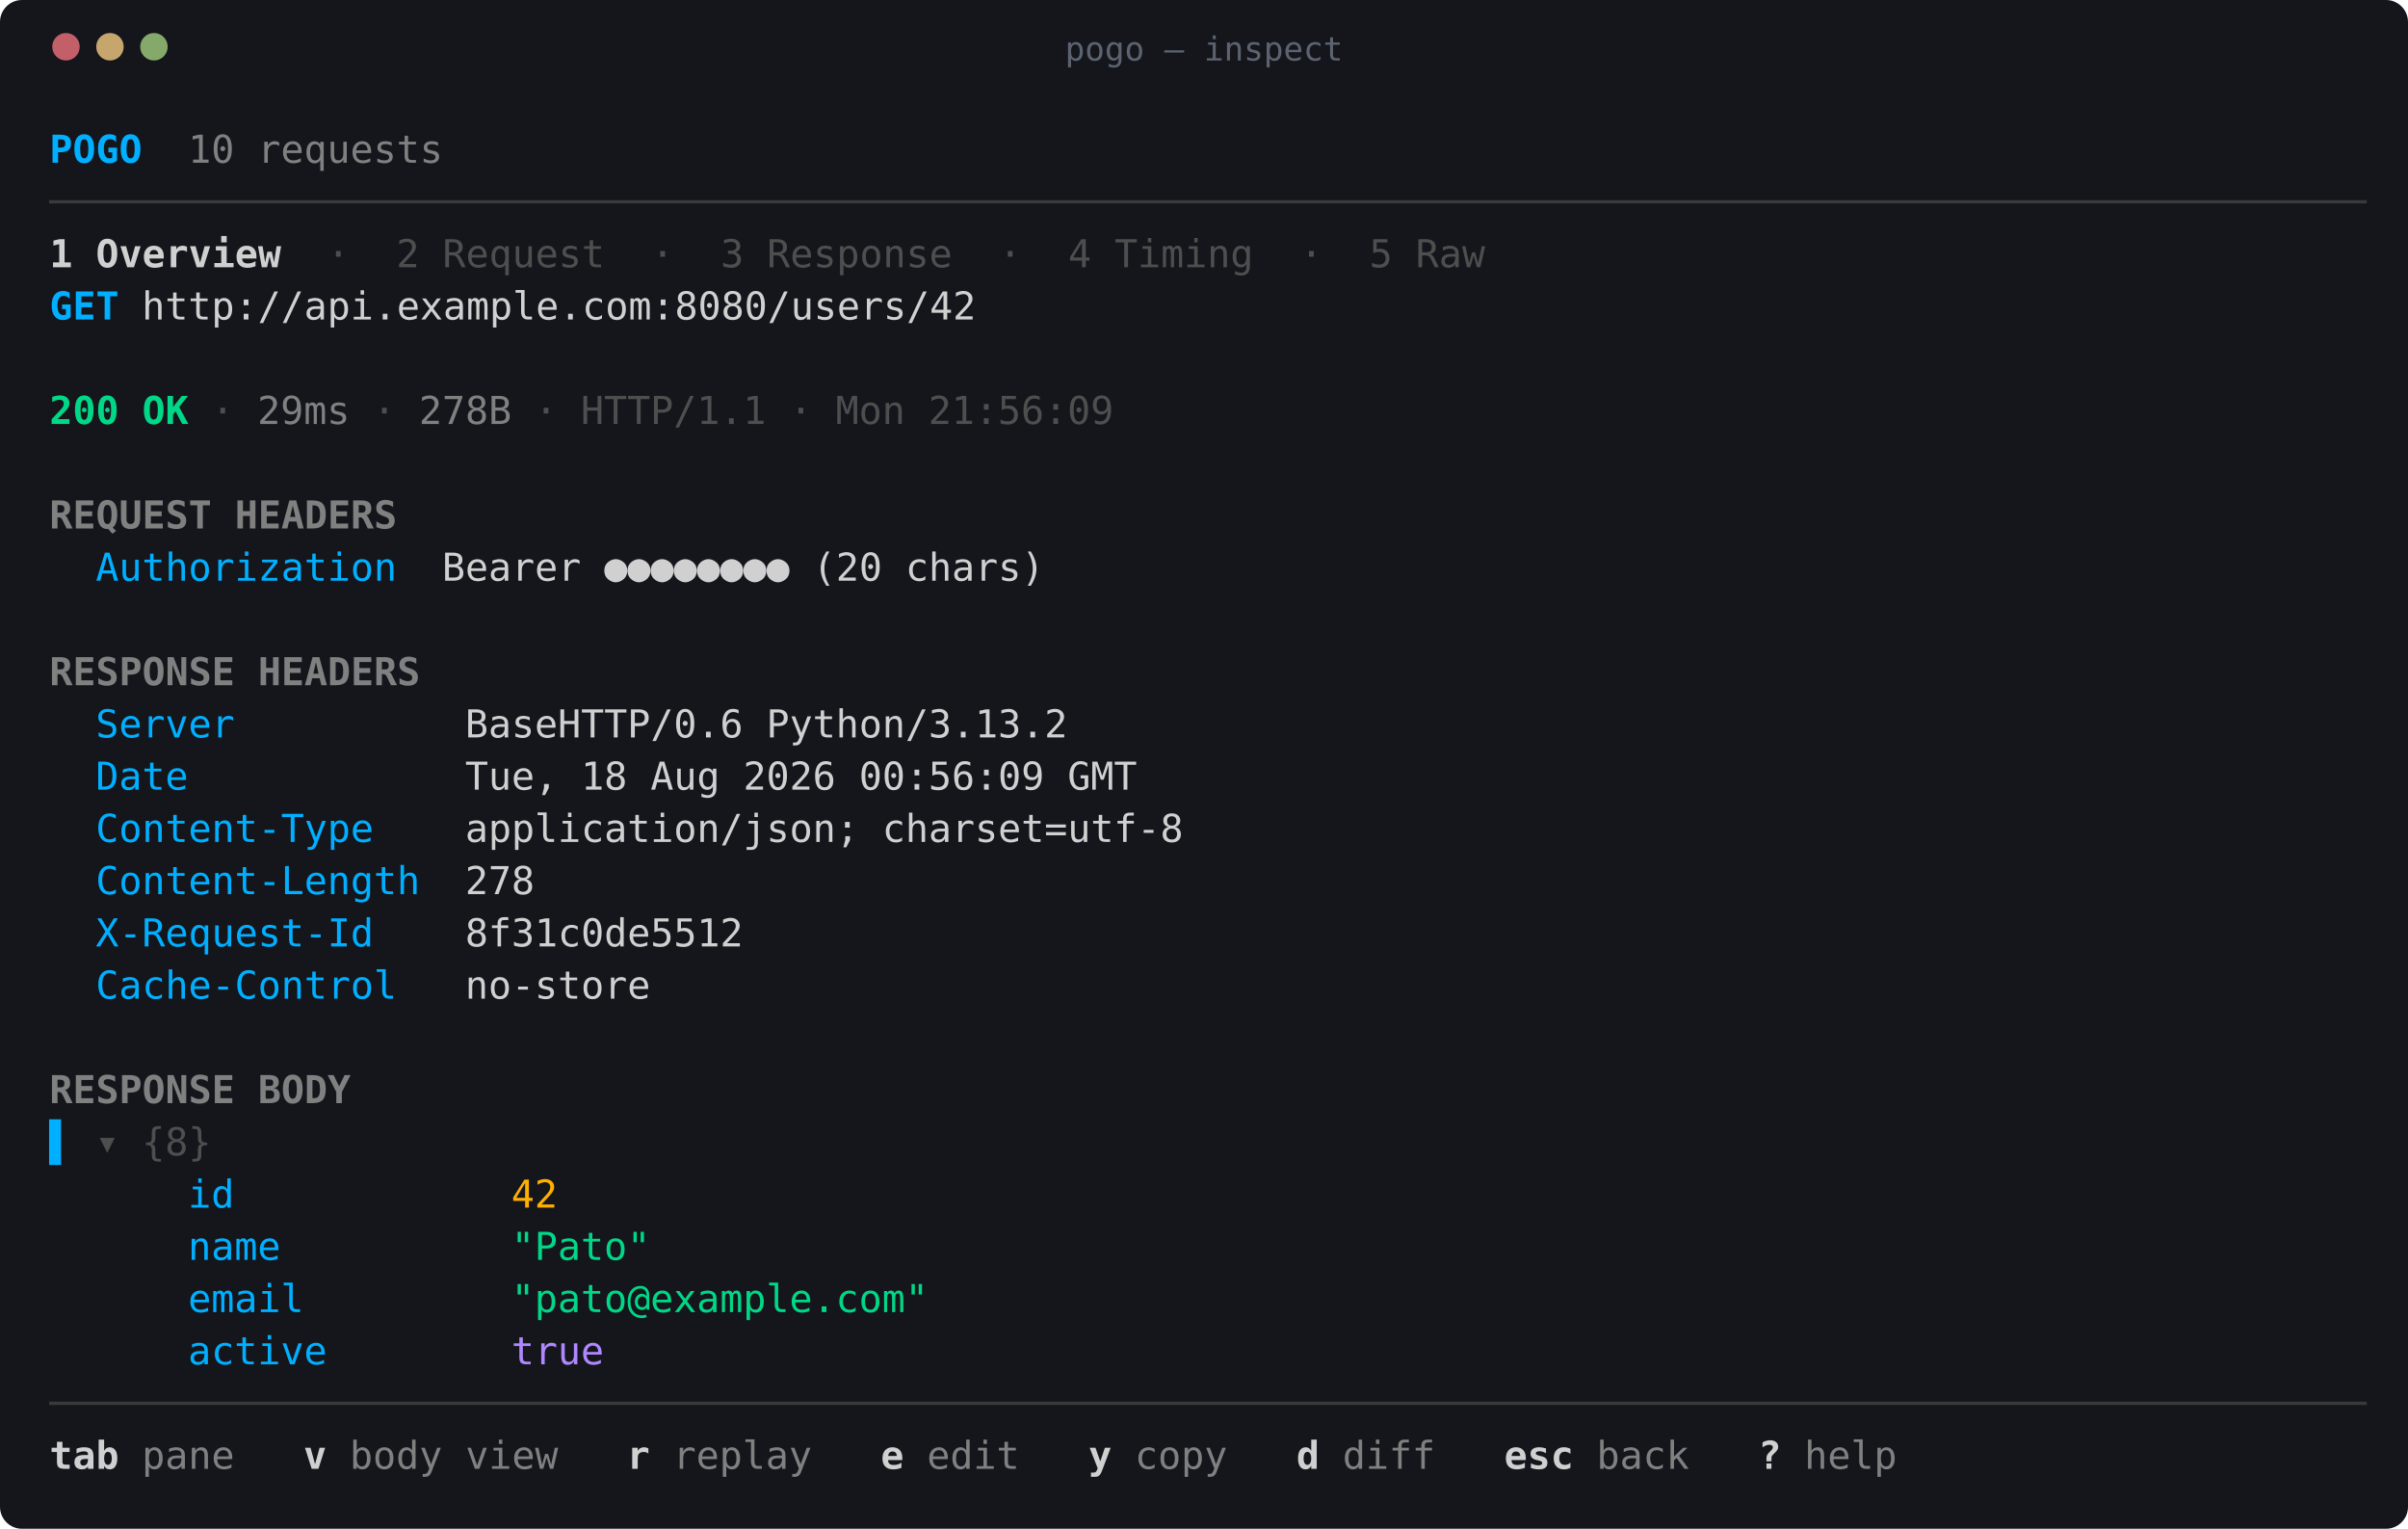
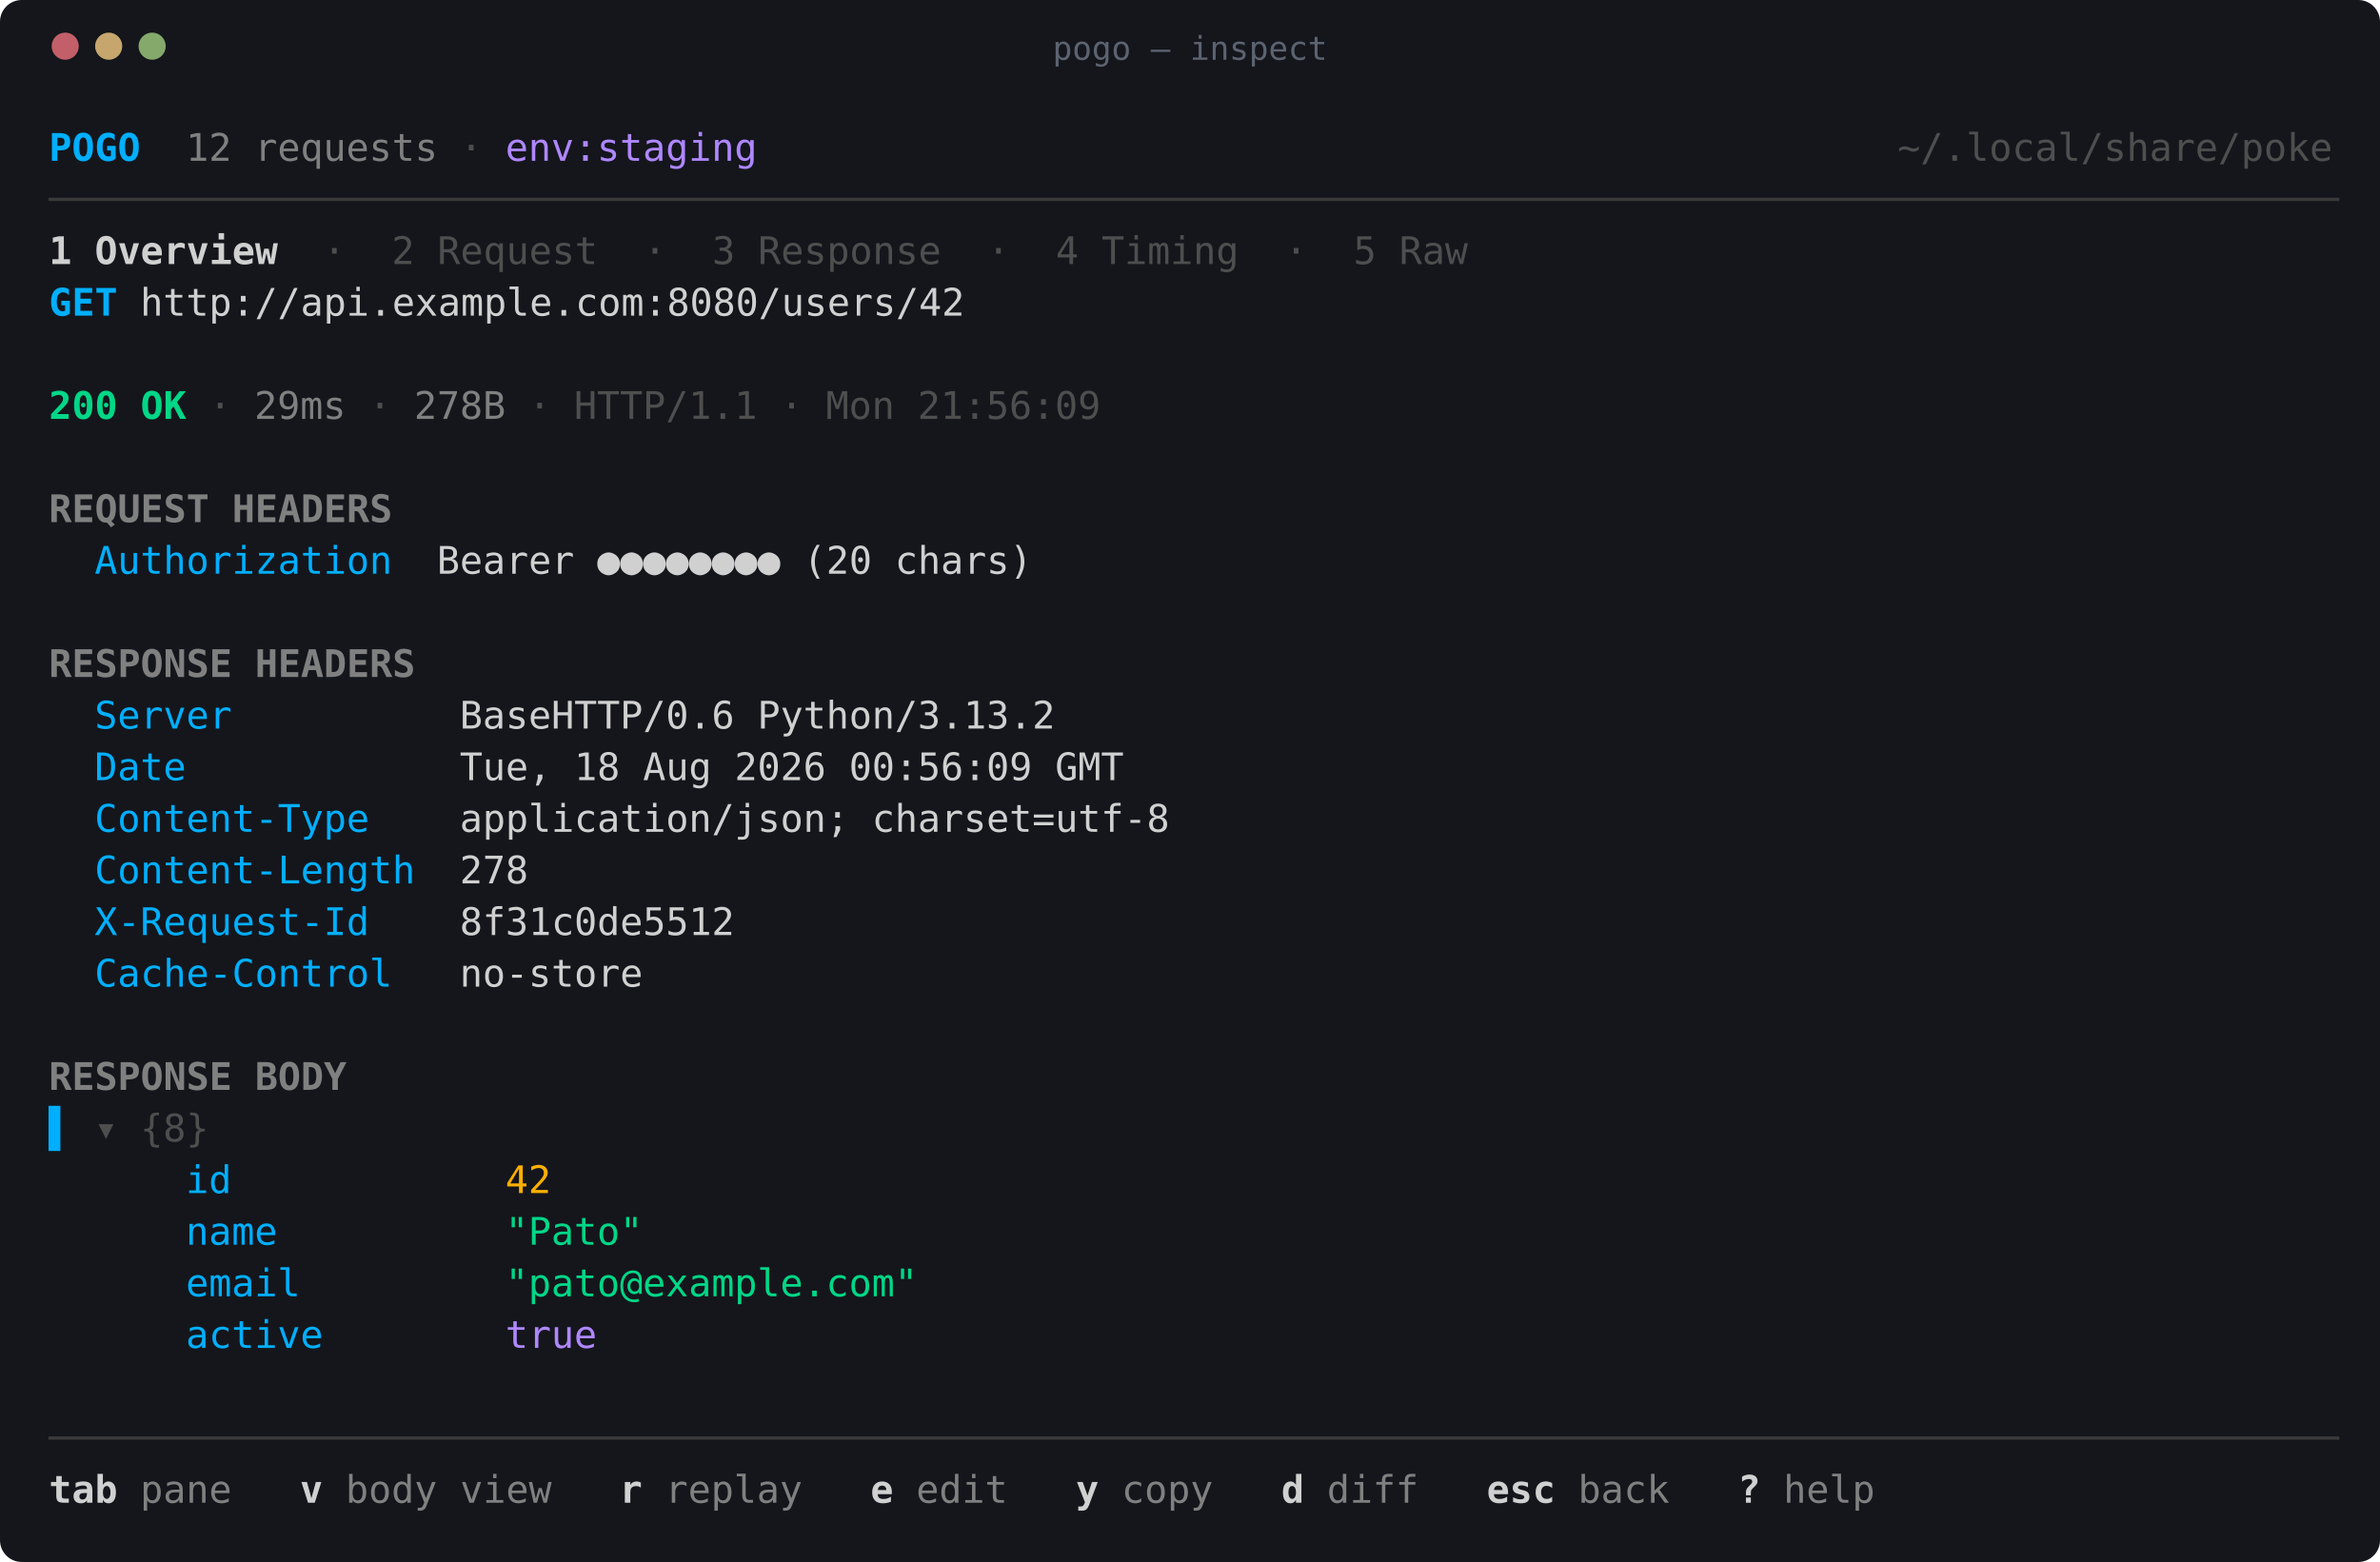
- <svg xmlns="http://www.w3.org/2000/svg" width="876" height="556" viewBox="0 0 876 556" font-family="ui-monospace,SFMono-Regular,Menlo,Consolas,'DejaVu Sans Mono',monospace" font-size="14.0">
-   <rect width="876" height="556" rx="8" fill="#14161c" />
+ <svg xmlns="http://www.w3.org/2000/svg" width="876" height="575" viewBox="0 0 876 575" font-family="ui-monospace,SFMono-Regular,Menlo,Consolas,'DejaVu Sans Mono',monospace" font-size="14.0">
+   <rect width="876" height="575" rx="8" fill="#14161c" />
  <circle cx="24" cy="17" r="5" fill="#e06c75" opacity="0.85" />
  <circle cx="40" cy="17" r="5" fill="#e5c07b" opacity="0.85" />
  <circle cx="56" cy="17" r="5" fill="#98c379" opacity="0.85" />
  <text x="438" y="22" fill="#5c6370" font-size="12" text-anchor="middle">pogo — inspect</text>
  <text x="18.0" y="59.2" fill="#00afff" font-weight="600" xml:space="preserve">POGO</text>
  <text x="51.6" y="59.2" fill="#c8ccd4" xml:space="preserve">  </text>
-   <text x="68.4" y="59.2" fill="#808080" xml:space="preserve">10 requests</text>
-   <text x="160.8" y="59.2" fill="#c8ccd4" xml:space="preserve">                                                                                   </text>
+   <text x="68.4" y="59.2" fill="#808080" xml:space="preserve">12 requests</text>
+   <text x="160.8" y="59.2" fill="#4e4e4e" xml:space="preserve"> · </text>
+   <text x="186.0" y="59.2" fill="#af87ff" xml:space="preserve">env:staging</text>
+   <text x="278.4" y="59.2" fill="#c8ccd4" xml:space="preserve">                                                  </text>
+   <text x="698.4" y="59.2" fill="#4e4e4e" xml:space="preserve">~/.local/share/poke</text>
  <text x="18.0" y="78.2" fill="#3a3a3a" xml:space="preserve">────────────────────────────────────────────────────────────────────────────────────────────────────</text>
  <text x="18.0" y="97.2" fill="#d0d0d0" font-weight="600" xml:space="preserve">1 Overview</text>
  <text x="102.0" y="97.2" fill="#4e4e4e" xml:space="preserve">  ·  2 Request  ·  3 Response  ·  4 Timing  ·  5 Raw</text>
  <text x="538.8" y="97.2" fill="#c8ccd4" xml:space="preserve">                                      </text>
  <text x="18.0" y="116.2" fill="#00afff" font-weight="600" xml:space="preserve">GET</text>
  <text x="43.2" y="116.2" fill="#c8ccd4" xml:space="preserve"> </text>
  <text x="51.6" y="116.2" fill="#d0d0d0" xml:space="preserve">http://api.example.com:8080/users/42</text>
  <text x="354.0" y="116.2" fill="#c8ccd4" xml:space="preserve">                                                            </text>
  <text x="18.0" y="135.2" fill="#c8ccd4" xml:space="preserve">                                                                                                    </text>
  <text x="18.0" y="154.2" fill="#00d787" font-weight="600" xml:space="preserve">200 OK</text>
  <text x="68.4" y="154.2" fill="#4e4e4e" xml:space="preserve"> · </text>
  <text x="93.6" y="154.2" fill="#808080" xml:space="preserve">29ms</text>
  <text x="127.2" y="154.2" fill="#4e4e4e" xml:space="preserve"> · </text>
  <text x="152.4" y="154.2" fill="#808080" xml:space="preserve">278B</text>
  <text x="186.0" y="154.2" fill="#4e4e4e" xml:space="preserve"> · HTTP/1.1 · Mon 21:56:09</text>
  <text x="404.4" y="154.2" fill="#c8ccd4" xml:space="preserve">                                                      </text>
  <text x="18.0" y="173.2" fill="#c8ccd4" xml:space="preserve">                                                                                                    </text>
  <text x="18.0" y="192.2" fill="#808080" font-weight="600" xml:space="preserve">REQUEST HEADERS</text>
  <text x="144.0" y="192.2" fill="#c8ccd4" xml:space="preserve">                                                                                     </text>
  <text x="18.0" y="211.2" fill="#c8ccd4" xml:space="preserve">  </text>
  <text x="34.8" y="211.2" fill="#00afff" xml:space="preserve">Authorization</text>
  <text x="144.0" y="211.2" fill="#c8ccd4" xml:space="preserve">  </text>
  <text x="160.8" y="211.2" fill="#d0d0d0" xml:space="preserve">Bearer ●●●●●●●● (20 chars)</text>
  <text x="379.2" y="211.2" fill="#c8ccd4" xml:space="preserve">                                                         </text>
  <text x="18.0" y="230.2" fill="#c8ccd4" xml:space="preserve">                                                                                                    </text>
  <text x="18.0" y="249.2" fill="#808080" font-weight="600" xml:space="preserve">RESPONSE HEADERS</text>
  <text x="152.4" y="249.2" fill="#c8ccd4" xml:space="preserve">                                                                                    </text>
  <text x="18.0" y="268.2" fill="#c8ccd4" xml:space="preserve">  </text>
  <text x="34.8" y="268.2" fill="#00afff" xml:space="preserve">Server        </text>
  <text x="152.4" y="268.2" fill="#c8ccd4" xml:space="preserve">  </text>
  <text x="169.2" y="268.2" fill="#d0d0d0" xml:space="preserve">BaseHTTP/0.6 Python/3.13.2</text>
  <text x="387.6" y="268.2" fill="#c8ccd4" xml:space="preserve">                                                        </text>
  <text x="18.0" y="287.2" fill="#c8ccd4" xml:space="preserve">  </text>
  <text x="34.8" y="287.2" fill="#00afff" xml:space="preserve">Date          </text>
  <text x="152.4" y="287.2" fill="#c8ccd4" xml:space="preserve">  </text>
  <text x="169.2" y="287.2" fill="#d0d0d0" xml:space="preserve">Tue, 18 Aug 2026 00:56:09 GMT</text>
  <text x="412.8" y="287.2" fill="#c8ccd4" xml:space="preserve">                                                     </text>
  <text x="18.0" y="306.2" fill="#c8ccd4" xml:space="preserve">  </text>
  <text x="34.8" y="306.2" fill="#00afff" xml:space="preserve">Content-Type  </text>
  <text x="152.4" y="306.2" fill="#c8ccd4" xml:space="preserve">  </text>
  <text x="169.2" y="306.2" fill="#d0d0d0" xml:space="preserve">application/json; charset=utf-8</text>
  <text x="429.6" y="306.2" fill="#c8ccd4" xml:space="preserve">                                                   </text>
  <text x="18.0" y="325.2" fill="#c8ccd4" xml:space="preserve">  </text>
  <text x="34.8" y="325.2" fill="#00afff" xml:space="preserve">Content-Length</text>
  <text x="152.4" y="325.2" fill="#c8ccd4" xml:space="preserve">  </text>
  <text x="169.2" y="325.2" fill="#d0d0d0" xml:space="preserve">278</text>
  <text x="194.4" y="325.2" fill="#c8ccd4" xml:space="preserve">                                                                               </text>
  <text x="18.0" y="344.2" fill="#c8ccd4" xml:space="preserve">  </text>
  <text x="34.8" y="344.2" fill="#00afff" xml:space="preserve">X-Request-Id  </text>
  <text x="152.4" y="344.2" fill="#c8ccd4" xml:space="preserve">  </text>
  <text x="169.2" y="344.2" fill="#d0d0d0" xml:space="preserve">8f31c0de5512</text>
  <text x="270.0" y="344.2" fill="#c8ccd4" xml:space="preserve">                                                                      </text>
  <text x="18.0" y="363.2" fill="#c8ccd4" xml:space="preserve">  </text>
  <text x="34.8" y="363.2" fill="#00afff" xml:space="preserve">Cache-Control </text>
  <text x="152.4" y="363.2" fill="#c8ccd4" xml:space="preserve">  </text>
  <text x="169.2" y="363.2" fill="#d0d0d0" xml:space="preserve">no-store</text>
  <text x="236.4" y="363.2" fill="#c8ccd4" xml:space="preserve">                                                                          </text>
  <text x="18.0" y="382.2" fill="#c8ccd4" xml:space="preserve">                                                                                                    </text>
  <text x="18.0" y="401.2" fill="#808080" font-weight="600" xml:space="preserve">RESPONSE BODY</text>
  <text x="127.2" y="401.2" fill="#c8ccd4" xml:space="preserve">                                                                                       </text>
  <text x="18.0" y="420.2" fill="#00afff" font-weight="600" xml:space="preserve">▌ </text>
  <text x="34.8" y="420.2" fill="#4e4e4e" xml:space="preserve">▾</text>
  <text x="43.2" y="420.2" fill="#c8ccd4" xml:space="preserve"> </text>
  <text x="51.6" y="420.2" fill="#4e4e4e" xml:space="preserve">{8}</text>
  <text x="76.8" y="420.2" fill="#c8ccd4" xml:space="preserve">                                                                                             </text>
  <text x="18.0" y="439.2" fill="#c8ccd4" xml:space="preserve">      </text>
  <text x="68.4" y="439.2" fill="#00afff" xml:space="preserve">id</text>
  <text x="85.2" y="439.2" fill="#c8ccd4" xml:space="preserve">            </text>
  <text x="186.0" y="439.2" fill="#ffaf00" xml:space="preserve">42</text>
  <text x="202.8" y="439.2" fill="#c8ccd4" xml:space="preserve">                                                                              </text>
  <text x="18.0" y="458.2" fill="#c8ccd4" xml:space="preserve">      </text>
  <text x="68.4" y="458.2" fill="#00afff" xml:space="preserve">name</text>
  <text x="102.0" y="458.2" fill="#c8ccd4" xml:space="preserve">          </text>
  <text x="186.0" y="458.2" fill="#00d787" xml:space="preserve">"Pato"</text>
  <text x="236.4" y="458.2" fill="#c8ccd4" xml:space="preserve">                                                                          </text>
  <text x="18.0" y="477.2" fill="#c8ccd4" xml:space="preserve">      </text>
  <text x="68.4" y="477.2" fill="#00afff" xml:space="preserve">email</text>
  <text x="110.4" y="477.2" fill="#c8ccd4" xml:space="preserve">         </text>
  <text x="186.0" y="477.2" fill="#00d787" xml:space="preserve">"pato@example.com"</text>
  <text x="337.2" y="477.2" fill="#c8ccd4" xml:space="preserve">                                                              </text>
  <text x="18.0" y="496.2" fill="#c8ccd4" xml:space="preserve">      </text>
  <text x="68.4" y="496.2" fill="#00afff" xml:space="preserve">active</text>
  <text x="118.8" y="496.2" fill="#c8ccd4" xml:space="preserve">        </text>
  <text x="186.0" y="496.2" fill="#af87ff" xml:space="preserve">true</text>
  <text x="219.6" y="496.2" fill="#c8ccd4" xml:space="preserve">                                                                            </text>
-   <text x="18.0" y="515.2" fill="#3a3a3a" xml:space="preserve">────────────────────────────────────────────────────────────────────────────────────────────────────</text>
-   <text x="18.0" y="534.2" fill="#d0d0d0" font-weight="600" xml:space="preserve">tab</text>
-   <text x="43.2" y="534.2" fill="#c8ccd4" xml:space="preserve"> </text>
-   <text x="51.6" y="534.2" fill="#808080" xml:space="preserve">pane</text>
-   <text x="85.2" y="534.2" fill="#4e4e4e" xml:space="preserve">   </text>
-   <text x="110.4" y="534.2" fill="#d0d0d0" font-weight="600" xml:space="preserve">v</text>
-   <text x="118.8" y="534.2" fill="#c8ccd4" xml:space="preserve"> </text>
-   <text x="127.2" y="534.2" fill="#808080" xml:space="preserve">body view</text>
-   <text x="202.8" y="534.2" fill="#4e4e4e" xml:space="preserve">   </text>
-   <text x="228.0" y="534.2" fill="#d0d0d0" font-weight="600" xml:space="preserve">r</text>
-   <text x="236.4" y="534.2" fill="#c8ccd4" xml:space="preserve"> </text>
-   <text x="244.8" y="534.2" fill="#808080" xml:space="preserve">replay</text>
-   <text x="295.2" y="534.2" fill="#4e4e4e" xml:space="preserve">   </text>
-   <text x="320.4" y="534.2" fill="#d0d0d0" font-weight="600" xml:space="preserve">e</text>
-   <text x="328.8" y="534.2" fill="#c8ccd4" xml:space="preserve"> </text>
-   <text x="337.2" y="534.2" fill="#808080" xml:space="preserve">edit</text>
-   <text x="370.8" y="534.2" fill="#4e4e4e" xml:space="preserve">   </text>
-   <text x="396.0" y="534.2" fill="#d0d0d0" font-weight="600" xml:space="preserve">y</text>
-   <text x="404.4" y="534.2" fill="#c8ccd4" xml:space="preserve"> </text>
-   <text x="412.8" y="534.2" fill="#808080" xml:space="preserve">copy</text>
-   <text x="446.4" y="534.2" fill="#4e4e4e" xml:space="preserve">   </text>
-   <text x="471.6" y="534.2" fill="#d0d0d0" font-weight="600" xml:space="preserve">d</text>
-   <text x="480.0" y="534.2" fill="#c8ccd4" xml:space="preserve"> </text>
-   <text x="488.4" y="534.2" fill="#808080" xml:space="preserve">diff</text>
-   <text x="522.0" y="534.2" fill="#4e4e4e" xml:space="preserve">   </text>
-   <text x="547.2" y="534.2" fill="#d0d0d0" font-weight="600" xml:space="preserve">esc</text>
-   <text x="572.4" y="534.2" fill="#c8ccd4" xml:space="preserve"> </text>
-   <text x="580.8" y="534.2" fill="#808080" xml:space="preserve">back</text>
-   <text x="614.4" y="534.2" fill="#4e4e4e" xml:space="preserve">   </text>
-   <text x="639.6" y="534.2" fill="#d0d0d0" font-weight="600" xml:space="preserve">?</text>
-   <text x="648.0" y="534.2" fill="#c8ccd4" xml:space="preserve"> </text>
-   <text x="656.4" y="534.2" fill="#808080" xml:space="preserve">help</text>
-   <text x="690.0" y="534.2" fill="#c8ccd4" xml:space="preserve">                    </text>
+   <text x="18.0" y="515.2" fill="#c8ccd4" xml:space="preserve">                                                                                                    </text>
+   <text x="18.0" y="534.2" fill="#3a3a3a" xml:space="preserve">────────────────────────────────────────────────────────────────────────────────────────────────────</text>
+   <text x="18.0" y="553.2" fill="#d0d0d0" font-weight="600" xml:space="preserve">tab</text>
+   <text x="43.2" y="553.2" fill="#c8ccd4" xml:space="preserve"> </text>
+   <text x="51.6" y="553.2" fill="#808080" xml:space="preserve">pane</text>
+   <text x="85.2" y="553.2" fill="#4e4e4e" xml:space="preserve">   </text>
+   <text x="110.4" y="553.2" fill="#d0d0d0" font-weight="600" xml:space="preserve">v</text>
+   <text x="118.8" y="553.2" fill="#c8ccd4" xml:space="preserve"> </text>
+   <text x="127.2" y="553.2" fill="#808080" xml:space="preserve">body view</text>
+   <text x="202.8" y="553.2" fill="#4e4e4e" xml:space="preserve">   </text>
+   <text x="228.0" y="553.2" fill="#d0d0d0" font-weight="600" xml:space="preserve">r</text>
+   <text x="236.4" y="553.2" fill="#c8ccd4" xml:space="preserve"> </text>
+   <text x="244.8" y="553.2" fill="#808080" xml:space="preserve">replay</text>
+   <text x="295.2" y="553.2" fill="#4e4e4e" xml:space="preserve">   </text>
+   <text x="320.4" y="553.2" fill="#d0d0d0" font-weight="600" xml:space="preserve">e</text>
+   <text x="328.8" y="553.2" fill="#c8ccd4" xml:space="preserve"> </text>
+   <text x="337.2" y="553.2" fill="#808080" xml:space="preserve">edit</text>
+   <text x="370.8" y="553.2" fill="#4e4e4e" xml:space="preserve">   </text>
+   <text x="396.0" y="553.2" fill="#d0d0d0" font-weight="600" xml:space="preserve">y</text>
+   <text x="404.4" y="553.2" fill="#c8ccd4" xml:space="preserve"> </text>
+   <text x="412.8" y="553.2" fill="#808080" xml:space="preserve">copy</text>
+   <text x="446.4" y="553.2" fill="#4e4e4e" xml:space="preserve">   </text>
+   <text x="471.6" y="553.2" fill="#d0d0d0" font-weight="600" xml:space="preserve">d</text>
+   <text x="480.0" y="553.2" fill="#c8ccd4" xml:space="preserve"> </text>
+   <text x="488.4" y="553.2" fill="#808080" xml:space="preserve">diff</text>
+   <text x="522.0" y="553.2" fill="#4e4e4e" xml:space="preserve">   </text>
+   <text x="547.2" y="553.2" fill="#d0d0d0" font-weight="600" xml:space="preserve">esc</text>
+   <text x="572.4" y="553.2" fill="#c8ccd4" xml:space="preserve"> </text>
+   <text x="580.8" y="553.2" fill="#808080" xml:space="preserve">back</text>
+   <text x="614.4" y="553.2" fill="#4e4e4e" xml:space="preserve">   </text>
+   <text x="639.6" y="553.2" fill="#d0d0d0" font-weight="600" xml:space="preserve">?</text>
+   <text x="648.0" y="553.2" fill="#c8ccd4" xml:space="preserve"> </text>
+   <text x="656.4" y="553.2" fill="#808080" xml:space="preserve">help</text>
+   <text x="690.0" y="553.2" fill="#c8ccd4" xml:space="preserve">                    </text>
</svg>
